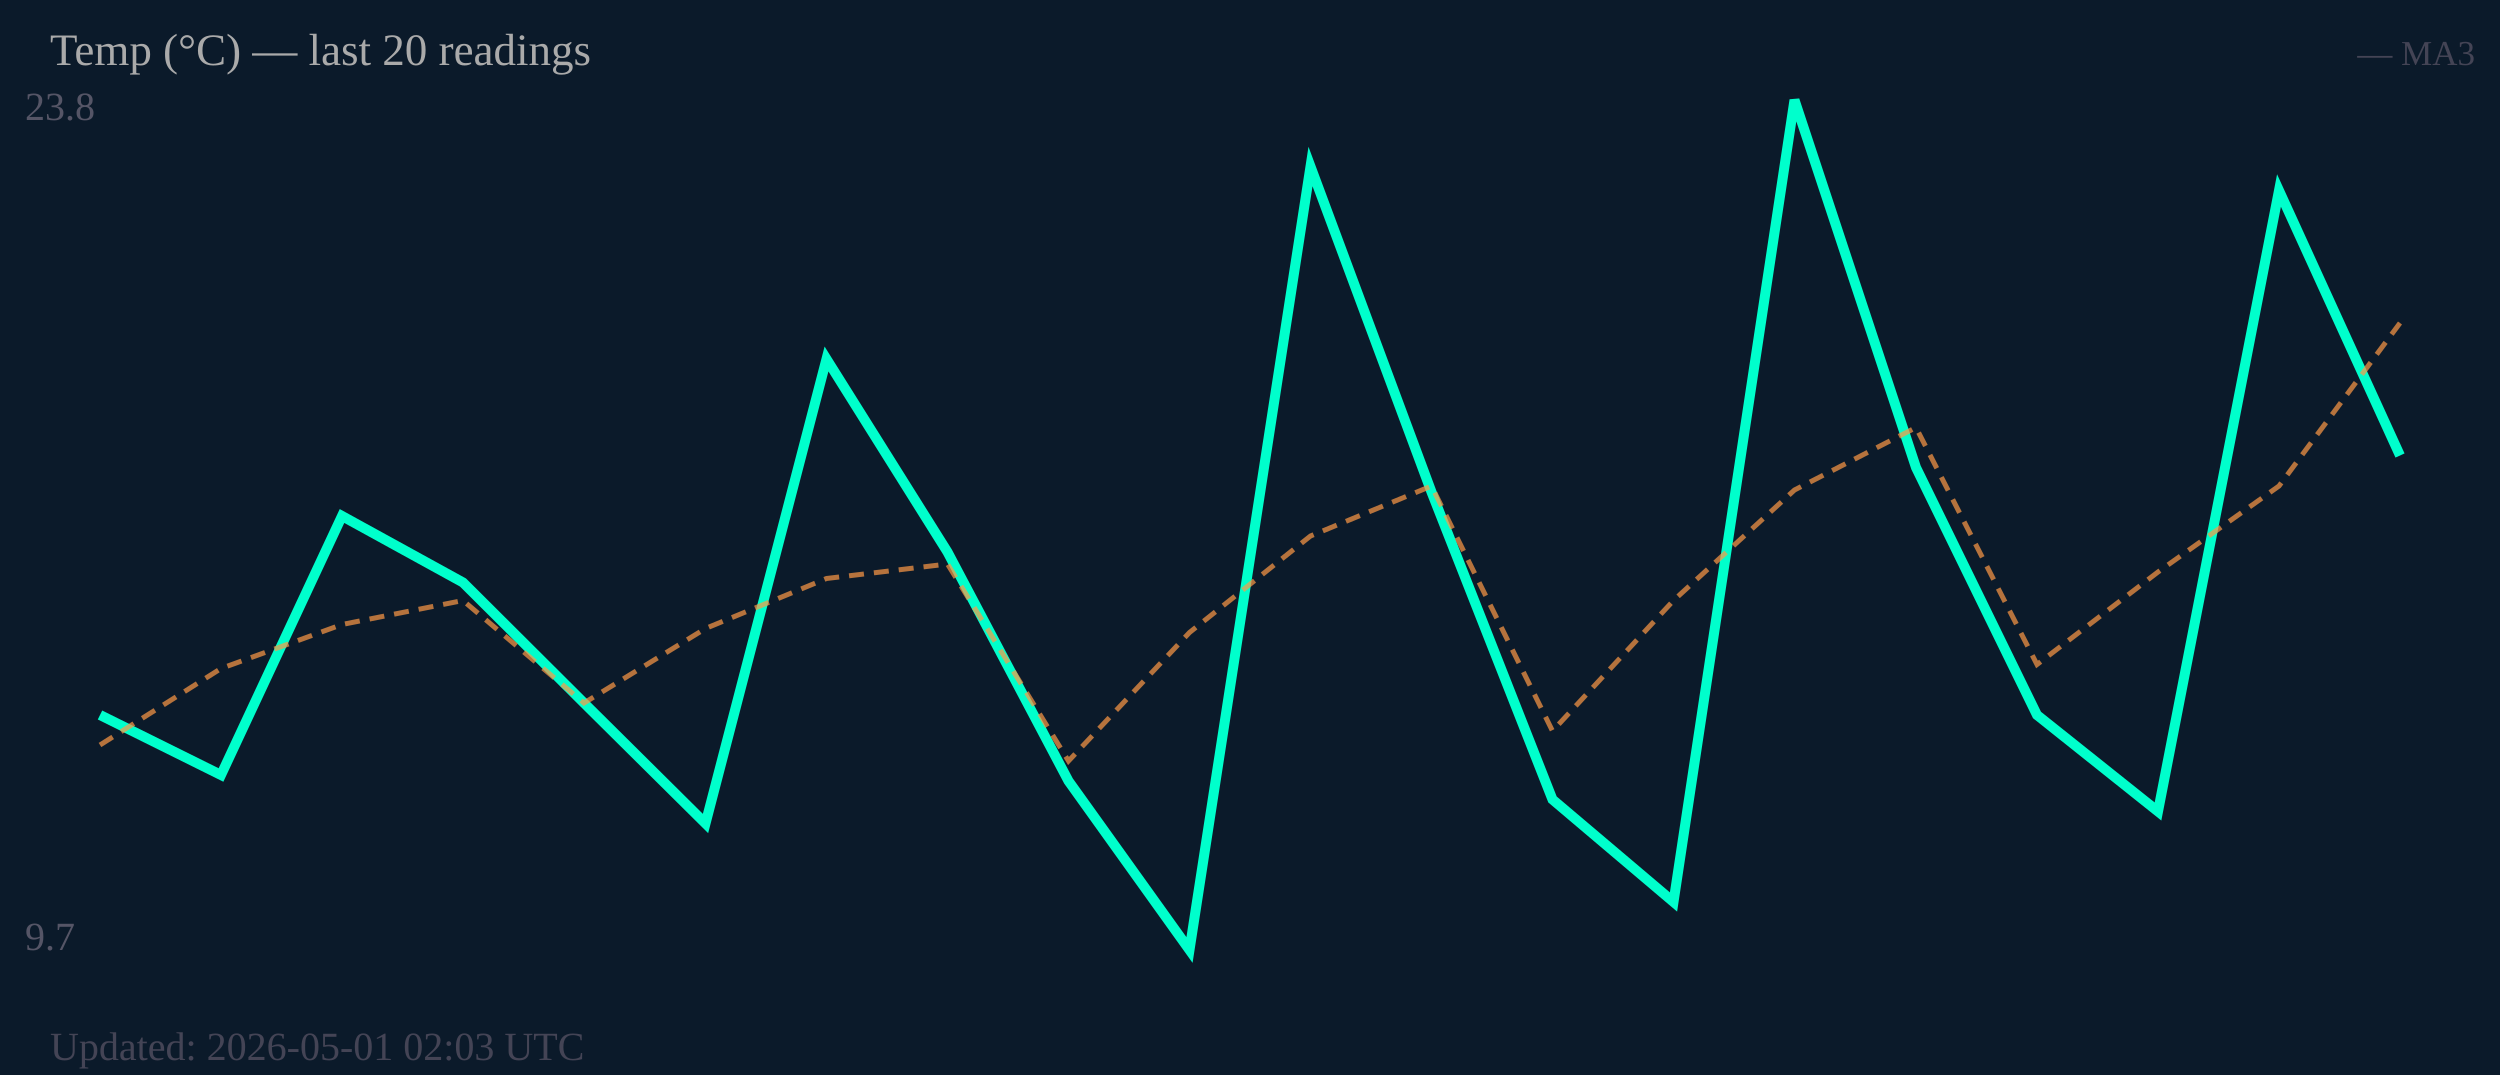
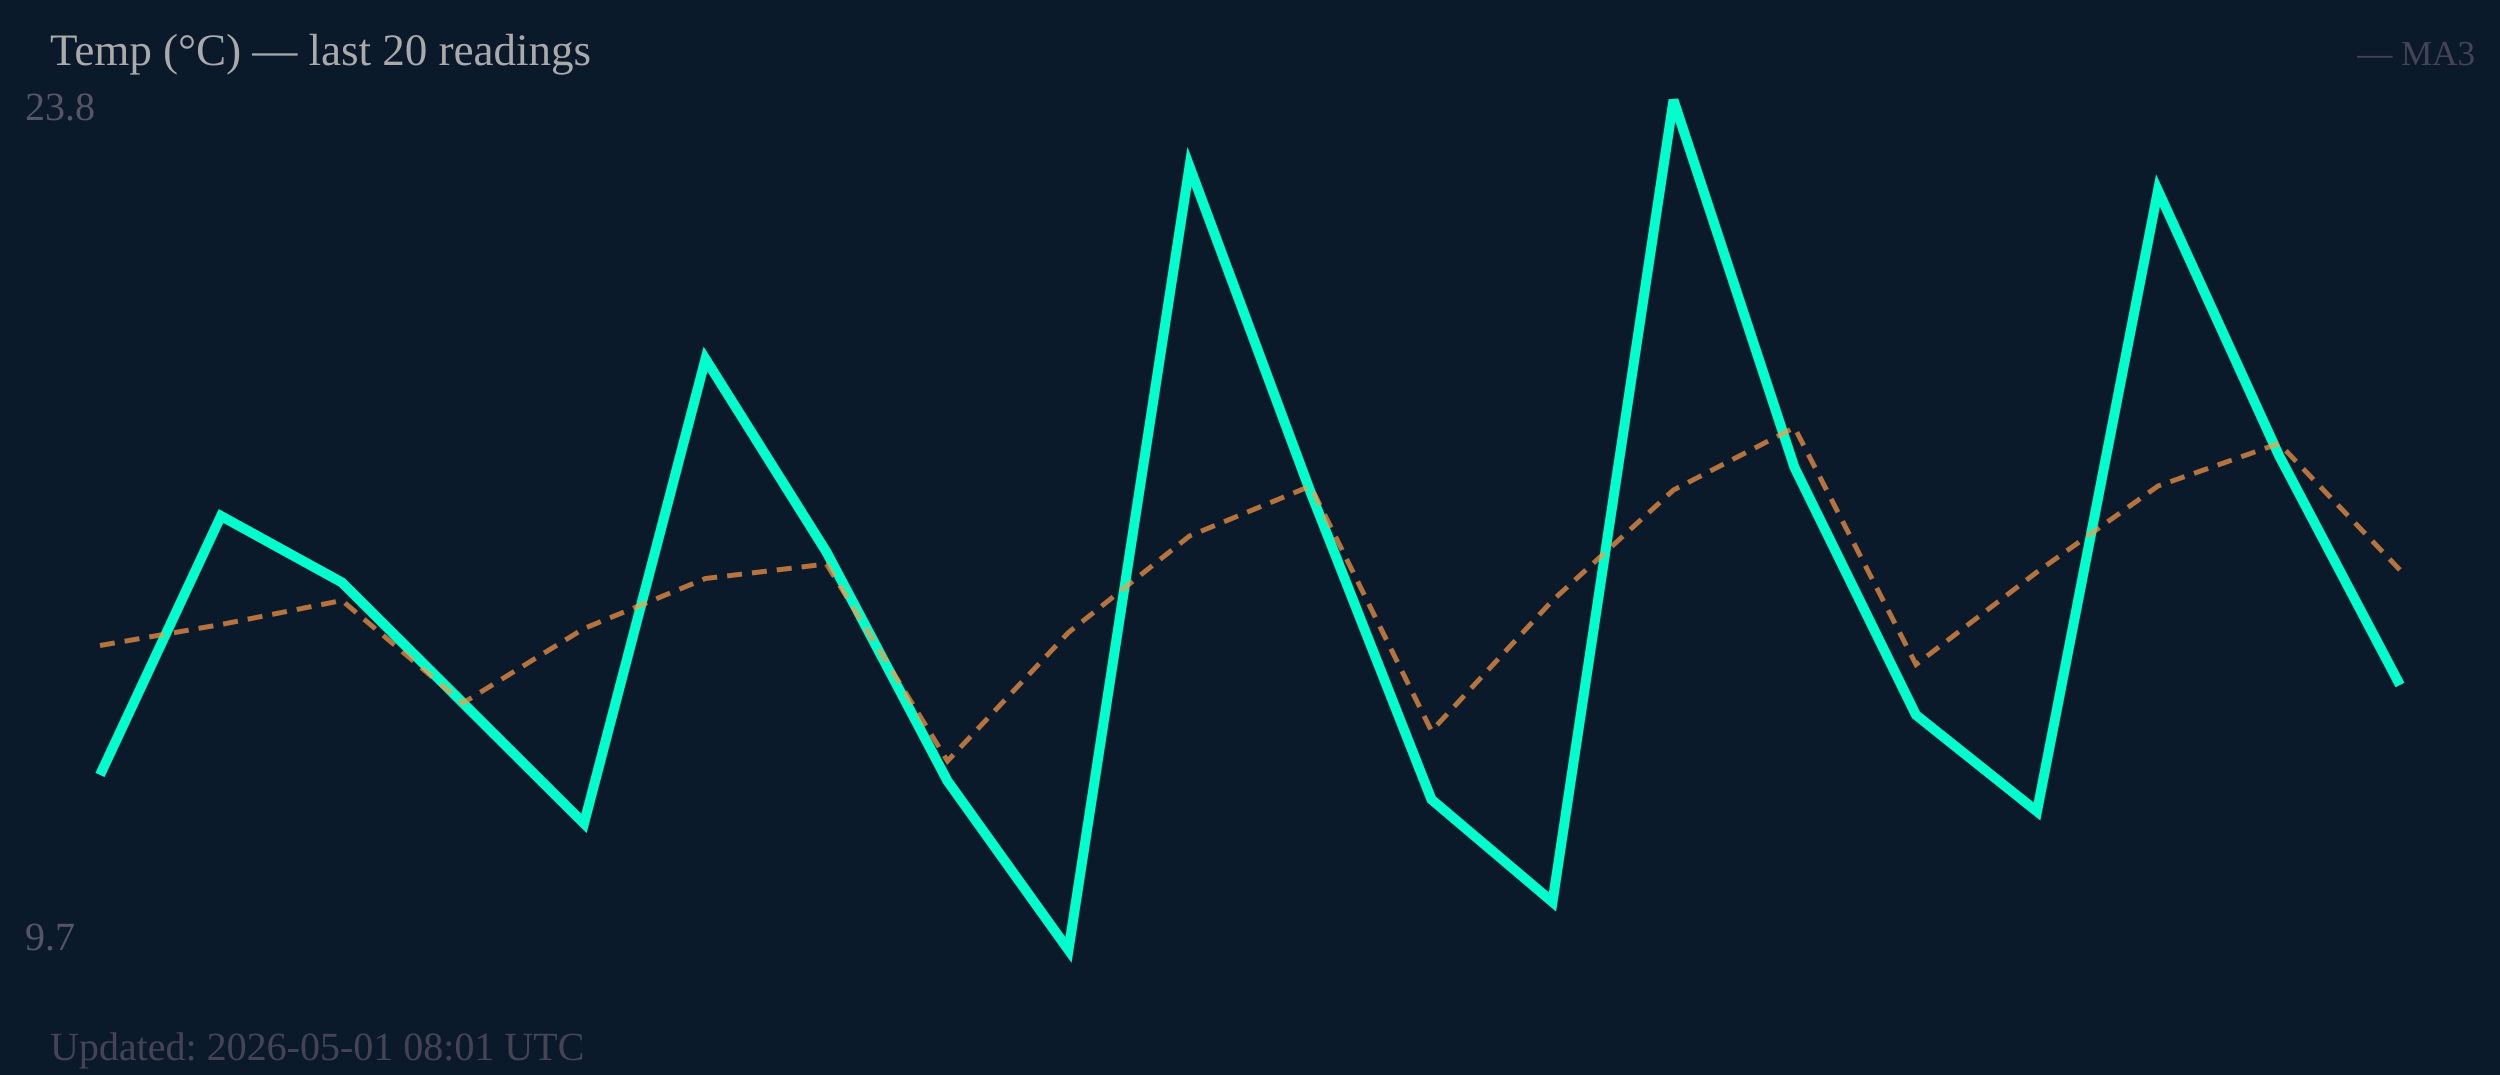
<svg xmlns="http://www.w3.org/2000/svg" width="500" height="215" viewBox="0 0 500 215">
  <rect width="500" height="215" fill="#0b1a2a" />
  <text x="5" y="24" font-size="8" fill="#556">23.8</text>
  <text x="5" y="190" font-size="8" fill="#556">9.7</text>
-   <polyline fill="none" stroke="#00ffcc" stroke-width="2" points="20.0,143.0 44.2,155.0 68.4,103.2 92.6,116.5 116.8,140.6 141.1,164.7 165.3,71.8 189.5,110.4 213.7,156.2 237.9,190.0 262.1,33.3 286.3,98.4 310.5,159.9 334.7,180.4 358.9,20.0 383.2,93.5 407.4,143.0 431.6,162.3 455.8,38.1 480.0,91.1" />
-   <polyline fill="none" stroke="#ff9944" stroke-width="1" stroke-dasharray="3,2" opacity="0.7" points="20.0,149.0 44.2,133.7 68.4,124.9 92.6,120.1 116.8,140.6 141.1,125.7 165.3,115.7 189.5,112.8 213.7,152.2 237.9,126.5 262.1,107.2 286.3,97.2 310.5,146.2 334.7,120.1 358.9,98.0 383.2,85.5 407.4,132.9 431.6,114.4 455.8,97.2 480.0,64.6" />
+   <polyline fill="none" stroke="#00ffcc" stroke-width="2" points="20.0,155.0 44.2,103.2 68.4,116.5 92.6,140.6 116.8,164.7 141.1,71.8 165.3,110.4 189.5,156.2 213.7,190.0 237.9,33.3 262.1,98.4 286.3,159.9 310.5,180.4 334.7,20.0 358.9,93.5 383.2,143.0 407.4,162.3 431.6,38.1 455.8,91.1 480.0,137.0" />
+   <polyline fill="none" stroke="#ff9944" stroke-width="1" stroke-dasharray="3,2" opacity="0.7" points="20.0,129.1 44.2,124.9 68.4,120.1 92.6,140.6 116.8,125.7 141.1,115.7 165.3,112.8 189.5,152.2 213.7,126.5 237.9,107.2 262.1,97.2 286.3,146.2 310.5,120.1 334.7,98.0 358.9,85.5 383.2,132.9 407.4,114.4 431.6,97.2 455.8,88.7 480.0,114.0" />
  <text x="10" y="13" font-size="9" fill="#aaa">Temp (°C) — last 20 readings</text>
  <text x="495" y="13" font-size="7" fill="#445" text-anchor="end">— MA3</text>
-   <text x="10" y="212" font-size="8" fill="#445">Updated: 2026-05-01 02:03 UTC</text>
+   <text x="10" y="212" font-size="8" fill="#445">Updated: 2026-05-01 08:01 UTC</text>
</svg>
